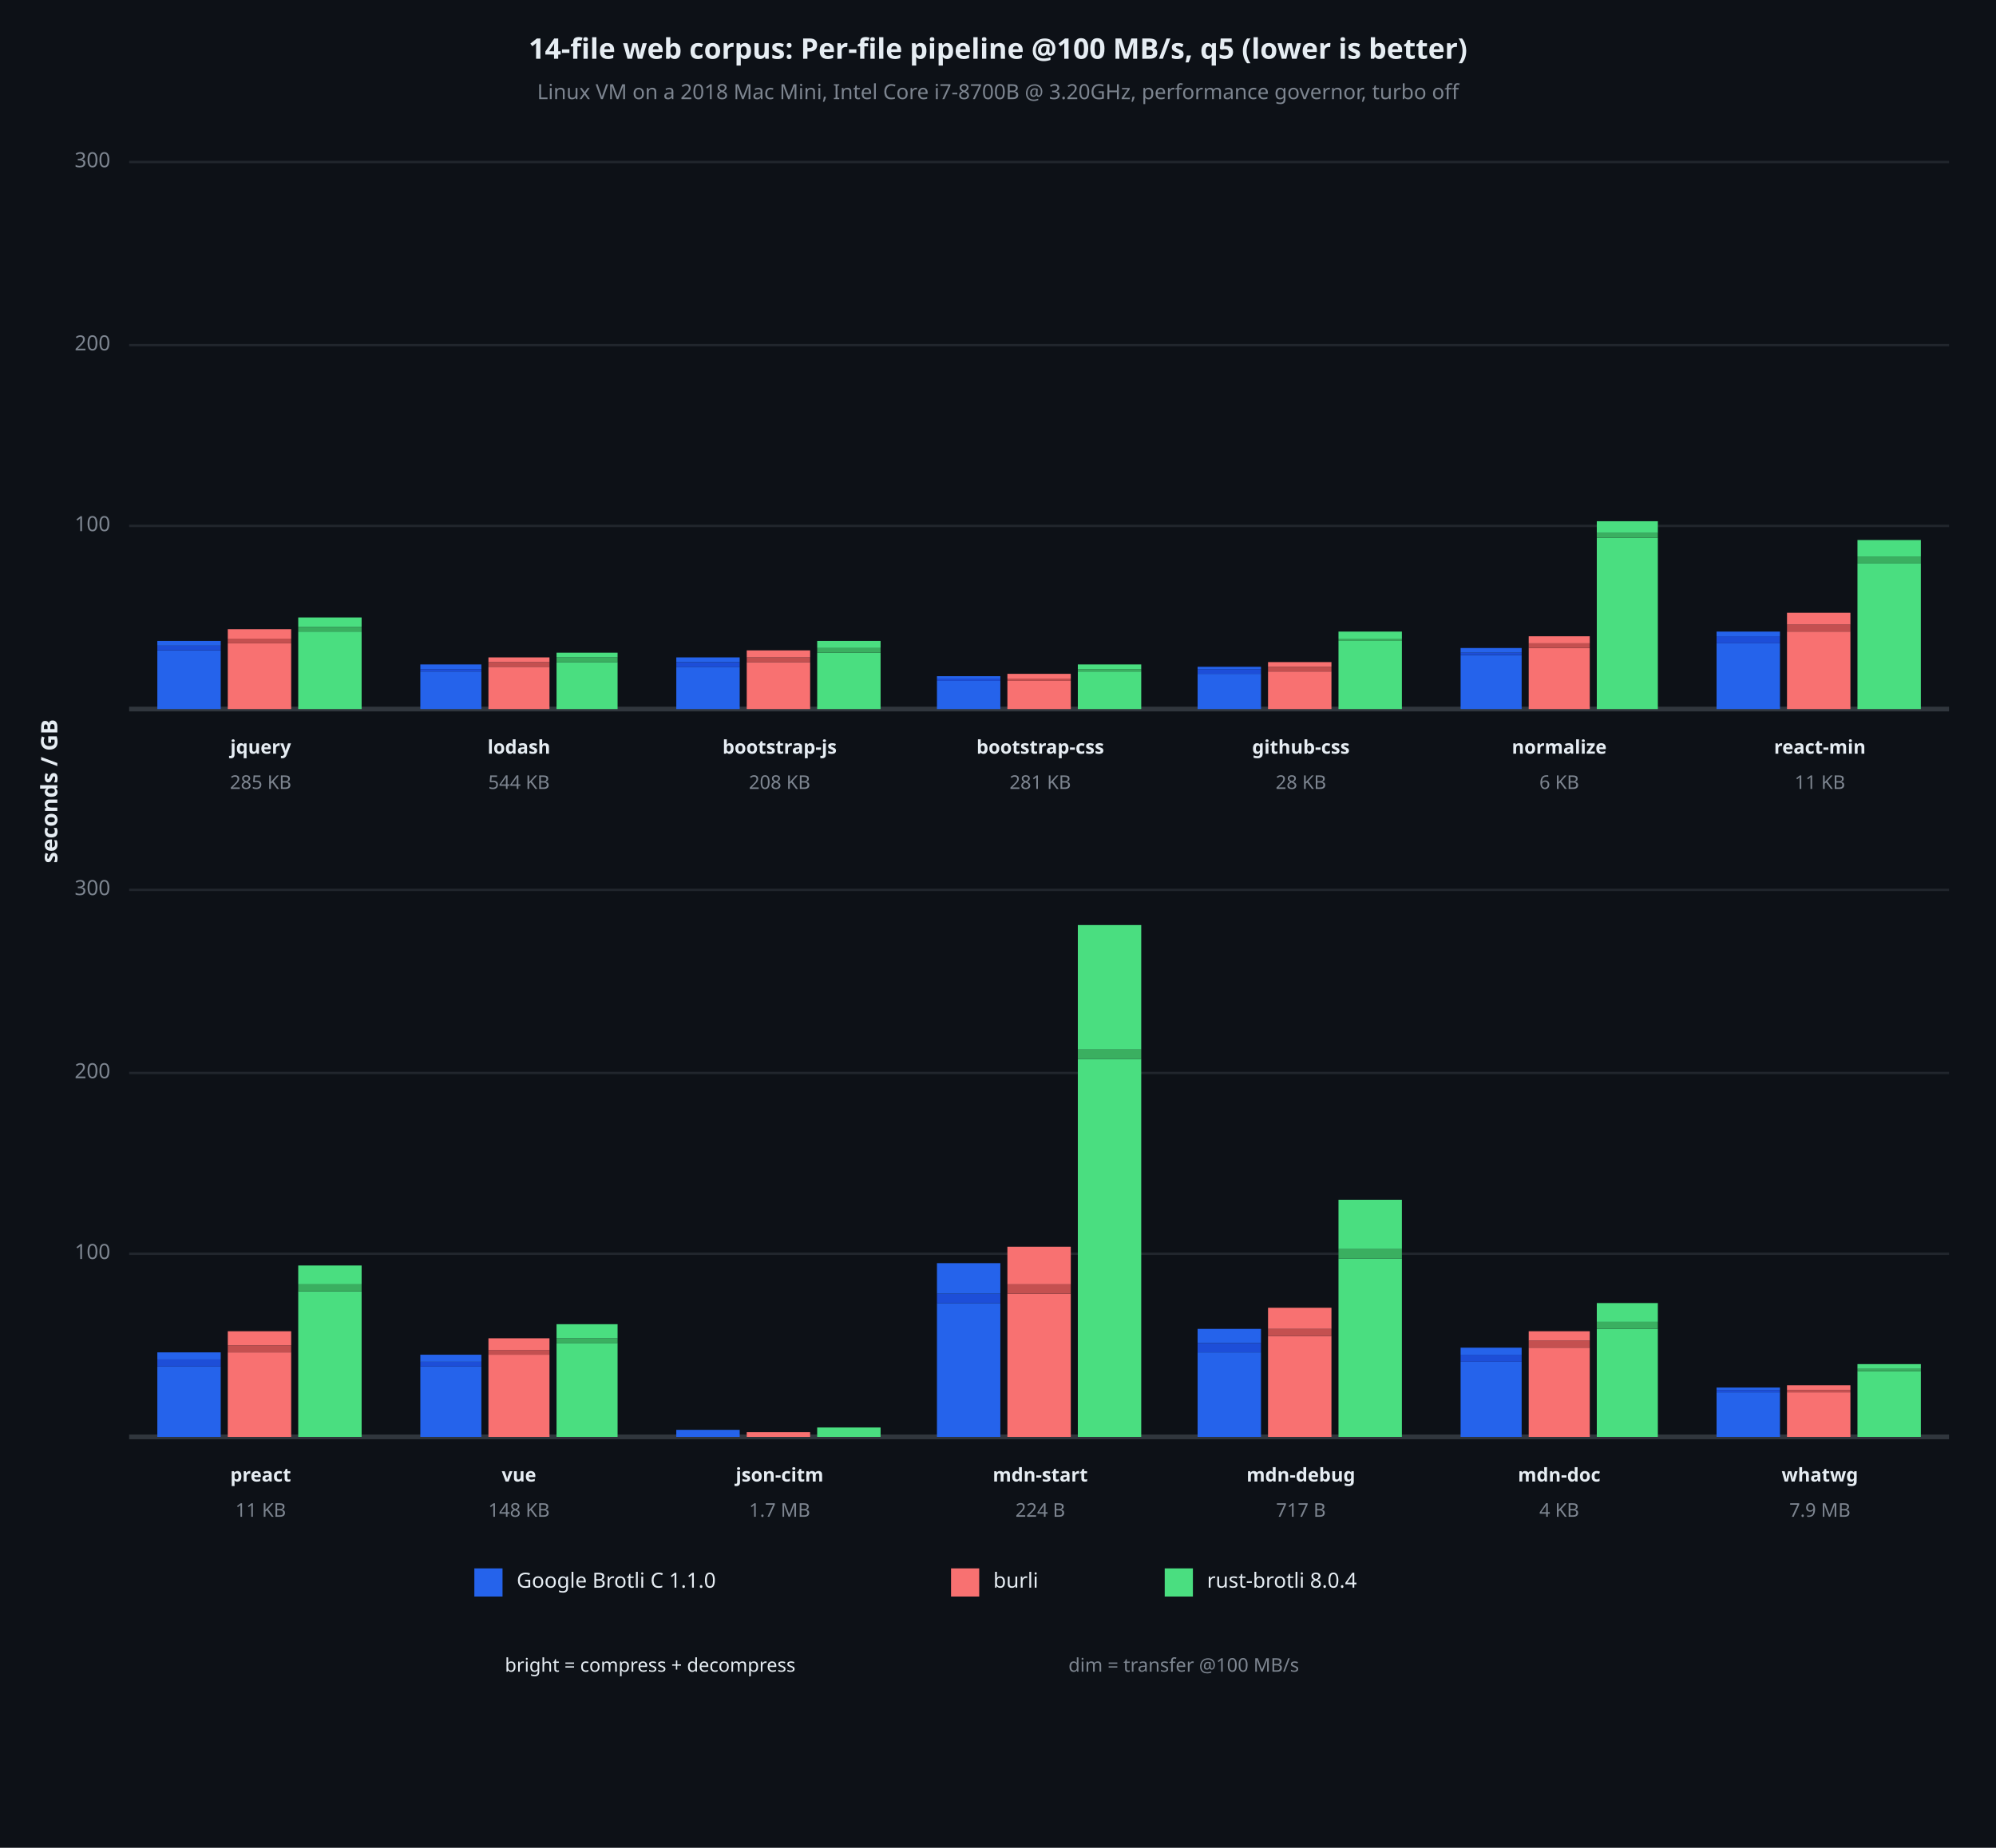
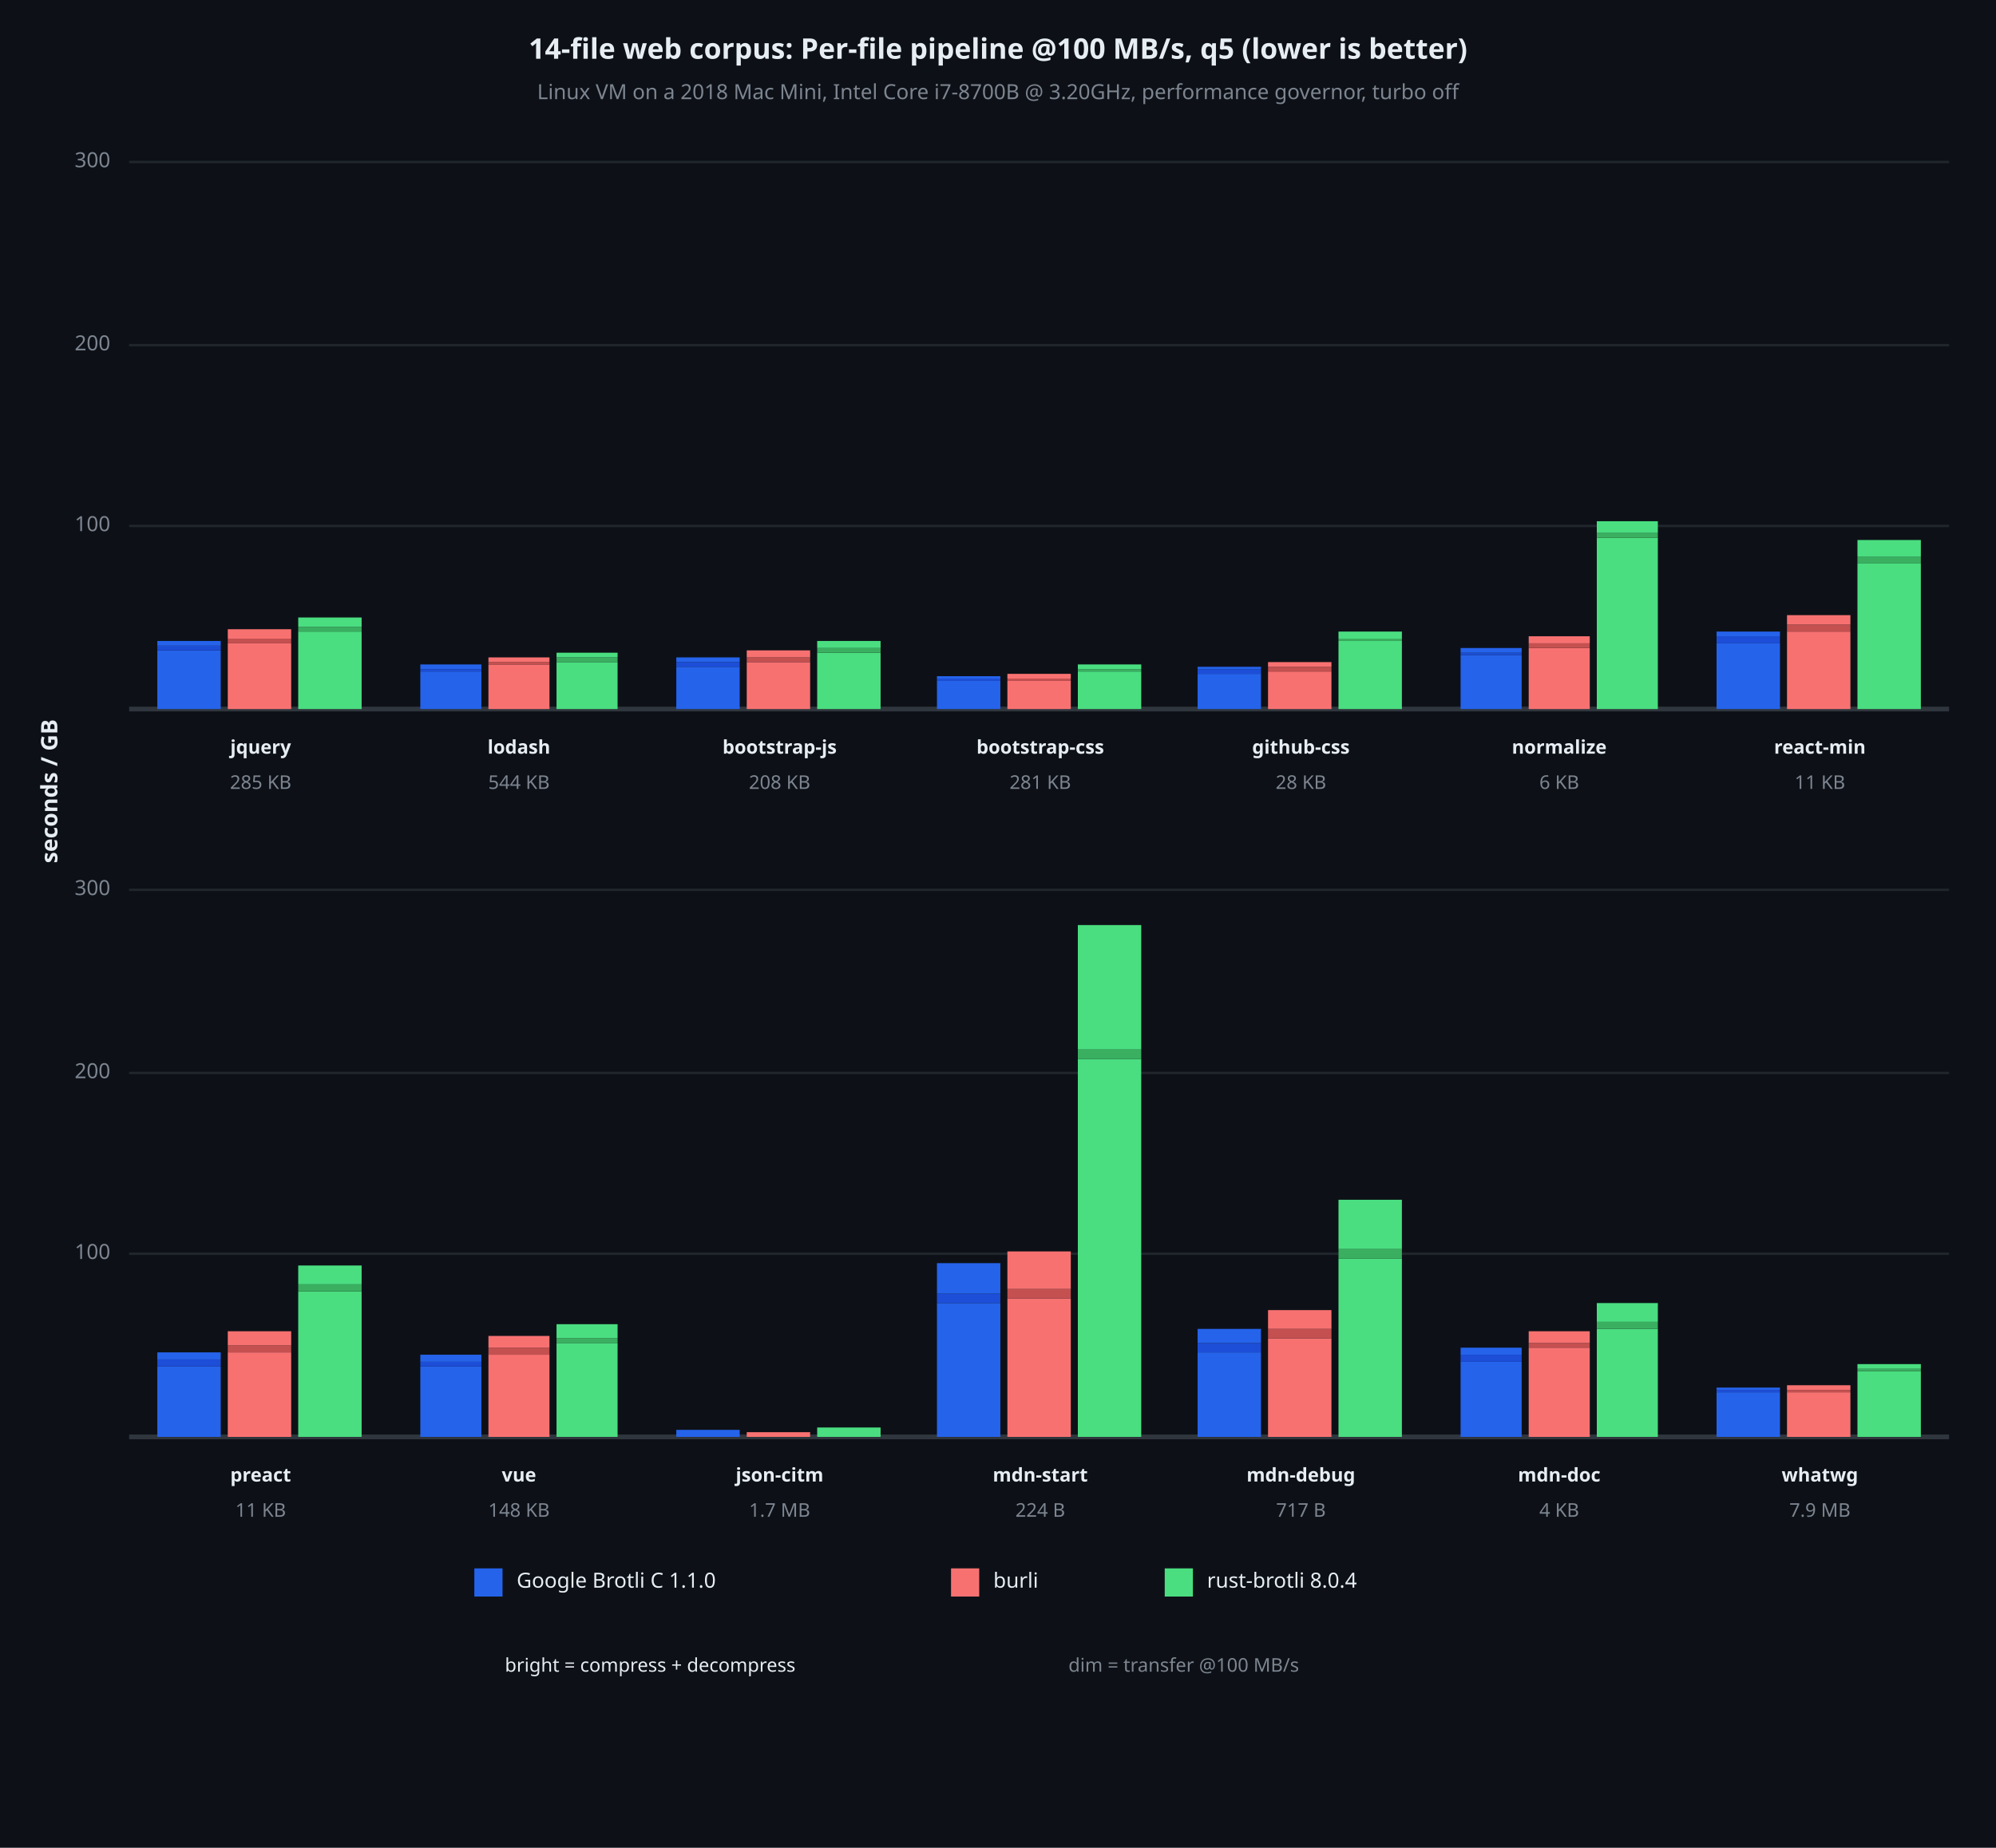
<svg xmlns="http://www.w3.org/2000/svg" viewBox="0 0 850 787" font-family="system-ui, -apple-system, sans-serif">
  <rect x="0" y="0" width="850" height="787" opacity="1" fill="#0D1117" stroke="none" />
  <text x="425" y="22" dy="0.5ex" text-anchor="middle" font-family="sans-serif" font-size="12.097" opacity="1" fill="#E6EDF3" font-weight="bold">
14-file web corpus: Per-file pipeline @100 MB/s, q5 (lower is better)
</text>
  <text x="425" y="40" dy="0.5ex" text-anchor="middle" font-family="sans-serif" font-size="8.871" opacity="1" fill="#7D8590">
Linux VM on a 2018 Mac Mini, Intel Core i7-8700B @ 3.20GHz, performance governor, turbo off
</text>
  <text x="22" y="337" dy="0.5ex" text-anchor="middle" font-family="sans-serif" font-size="9.677" opacity="1" fill="#E6EDF3" font-weight="bold" transform="rotate(270, 22, 337)">
seconds / GB
</text>
  <polyline fill="none" opacity="1" stroke="#21262D" stroke-width="1" points="55,224 830,224 " />
  <text x="47" y="224" dy="0.5ex" text-anchor="end" font-family="sans-serif" font-size="8.871" opacity="1" fill="#7D8590">
100
</text>
  <polyline fill="none" opacity="1" stroke="#21262D" stroke-width="1" points="55,147 830,147 " />
  <text x="47" y="147" dy="0.5ex" text-anchor="end" font-family="sans-serif" font-size="8.871" opacity="1" fill="#7D8590">
200
</text>
  <polyline fill="none" opacity="1" stroke="#21262D" stroke-width="1" points="55,69 830,69 " />
  <text x="47" y="69" dy="0.5ex" text-anchor="end" font-family="sans-serif" font-size="8.871" opacity="1" fill="#7D8590">
300
</text>
  <polyline fill="none" opacity="1" stroke="#30363D" stroke-width="2" points="55,302 830,302 " />
  <rect x="67" y="277" width="27" height="25" opacity="1" fill="#2563EB" stroke="none" />
  <rect x="67" y="275" width="27" height="2" opacity="1" fill="#1D4ED8" stroke="none" />
  <rect x="67" y="273" width="27" height="2" opacity="1" fill="#2563EB" stroke="none" />
  <rect x="97" y="274" width="27" height="28" opacity="1" fill="#F87171" stroke="none" />
  <rect x="97" y="272" width="27" height="2" opacity="1" fill="#C45050" stroke="none" />
  <rect x="97" y="268" width="27" height="4" opacity="1" fill="#F87171" stroke="none" />
  <rect x="127" y="269" width="27" height="33" opacity="1" fill="#4ADE80" stroke="none" />
  <rect x="127" y="267" width="27" height="2" opacity="1" fill="#3AAF60" stroke="none" />
  <rect x="127" y="263" width="27" height="4" opacity="1" fill="#4ADE80" stroke="none" />
  <text x="111" y="319" dy="0.5ex" text-anchor="middle" font-family="sans-serif" font-size="8.065" opacity="1" fill="#E6EDF3" font-weight="bold">
jquery
</text>
  <text x="111" y="334" dy="0.5ex" text-anchor="middle" font-family="sans-serif" font-size="8.065" opacity="1" fill="#7D8590">
285 KB
</text>
  <rect x="179" y="286" width="26" height="16" opacity="1" fill="#2563EB" stroke="none" />
  <rect x="179" y="285" width="26" height="1" opacity="1" fill="#1D4ED8" stroke="none" />
  <rect x="179" y="283" width="26" height="2" opacity="1" fill="#2563EB" stroke="none" />
-   <rect x="208" y="284" width="26" height="18" opacity="1" fill="#F87171" stroke="none" />
-   <rect x="208" y="282" width="26" height="2" opacity="1" fill="#C45050" stroke="none" />
+   <rect x="208" y="283" width="26" height="19" opacity="1" fill="#F87171" stroke="none" />
+   <rect x="208" y="282" width="26" height="1" opacity="1" fill="#C45050" stroke="none" />
  <rect x="208" y="280" width="26" height="2" opacity="1" fill="#F87171" stroke="none" />
  <rect x="237" y="282" width="26" height="20" opacity="1" fill="#4ADE80" stroke="none" />
  <rect x="237" y="280" width="26" height="2" opacity="1" fill="#3AAF60" stroke="none" />
  <rect x="237" y="278" width="26" height="2" opacity="1" fill="#4ADE80" stroke="none" />
  <text x="221" y="319" dy="0.5ex" text-anchor="middle" font-family="sans-serif" font-size="8.065" opacity="1" fill="#E6EDF3" font-weight="bold">
lodash
</text>
  <text x="221" y="334" dy="0.5ex" text-anchor="middle" font-family="sans-serif" font-size="8.065" opacity="1" fill="#7D8590">
544 KB
</text>
  <rect x="288" y="284" width="27" height="18" opacity="1" fill="#2563EB" stroke="none" />
  <rect x="288" y="282" width="27" height="2" opacity="1" fill="#1D4ED8" stroke="none" />
  <rect x="288" y="280" width="27" height="2" opacity="1" fill="#2563EB" stroke="none" />
  <rect x="318" y="282" width="27" height="20" opacity="1" fill="#F87171" stroke="none" />
  <rect x="318" y="280" width="27" height="2" opacity="1" fill="#C45050" stroke="none" />
  <rect x="318" y="277" width="27" height="3" opacity="1" fill="#F87171" stroke="none" />
  <rect x="348" y="278" width="27" height="24" opacity="1" fill="#4ADE80" stroke="none" />
  <rect x="348" y="276" width="27" height="2" opacity="1" fill="#3AAF60" stroke="none" />
  <rect x="348" y="273" width="27" height="3" opacity="1" fill="#4ADE80" stroke="none" />
  <text x="332" y="319" dy="0.5ex" text-anchor="middle" font-family="sans-serif" font-size="8.065" opacity="1" fill="#E6EDF3" font-weight="bold">
bootstrap-js
</text>
  <text x="332" y="334" dy="0.5ex" text-anchor="middle" font-family="sans-serif" font-size="8.065" opacity="1" fill="#7D8590">
208 KB
</text>
  <rect x="399" y="290" width="27" height="12" opacity="1" fill="#2563EB" stroke="none" />
  <rect x="399" y="289" width="27" height="1" opacity="1" fill="#1D4ED8" stroke="none" />
  <rect x="399" y="288" width="27" height="1" opacity="1" fill="#2563EB" stroke="none" />
  <rect x="429" y="290" width="27" height="12" opacity="1" fill="#F87171" stroke="none" />
  <rect x="429" y="289" width="27" height="1" opacity="1" fill="#C45050" stroke="none" />
  <rect x="429" y="287" width="27" height="2" opacity="1" fill="#F87171" stroke="none" />
  <rect x="459" y="286" width="27" height="16" opacity="1" fill="#4ADE80" stroke="none" />
  <rect x="459" y="285" width="27" height="1" opacity="1" fill="#3AAF60" stroke="none" />
  <rect x="459" y="283" width="27" height="2" opacity="1" fill="#4ADE80" stroke="none" />
  <text x="443" y="319" dy="0.5ex" text-anchor="middle" font-family="sans-serif" font-size="8.065" opacity="1" fill="#E6EDF3" font-weight="bold">
bootstrap-css
</text>
  <text x="443" y="334" dy="0.5ex" text-anchor="middle" font-family="sans-serif" font-size="8.065" opacity="1" fill="#7D8590">
281 KB
</text>
  <rect x="510" y="287" width="27" height="15" opacity="1" fill="#2563EB" stroke="none" />
  <rect x="510" y="285" width="27" height="2" opacity="1" fill="#1D4ED8" stroke="none" />
  <rect x="510" y="284" width="27" height="1" opacity="1" fill="#2563EB" stroke="none" />
  <rect x="540" y="286" width="27" height="16" opacity="1" fill="#F87171" stroke="none" />
  <rect x="540" y="284" width="27" height="2" opacity="1" fill="#C45050" stroke="none" />
  <rect x="540" y="282" width="27" height="2" opacity="1" fill="#F87171" stroke="none" />
  <rect x="570" y="273" width="27" height="29" opacity="1" fill="#4ADE80" stroke="none" />
  <rect x="570" y="272" width="27" height="1" opacity="1" fill="#3AAF60" stroke="none" />
  <rect x="570" y="269" width="27" height="3" opacity="1" fill="#4ADE80" stroke="none" />
  <text x="554" y="319" dy="0.5ex" text-anchor="middle" font-family="sans-serif" font-size="8.065" opacity="1" fill="#E6EDF3" font-weight="bold">
github-css
</text>
  <text x="554" y="334" dy="0.5ex" text-anchor="middle" font-family="sans-serif" font-size="8.065" opacity="1" fill="#7D8590">
28 KB
</text>
  <rect x="622" y="279" width="26" height="23" opacity="1" fill="#2563EB" stroke="none" />
  <rect x="622" y="278" width="26" height="1" opacity="1" fill="#1D4ED8" stroke="none" />
  <rect x="622" y="276" width="26" height="2" opacity="1" fill="#2563EB" stroke="none" />
  <rect x="651" y="276" width="26" height="26" opacity="1" fill="#F87171" stroke="none" />
  <rect x="651" y="274" width="26" height="2" opacity="1" fill="#C45050" stroke="none" />
  <rect x="651" y="271" width="26" height="3" opacity="1" fill="#F87171" stroke="none" />
  <rect x="680" y="229" width="26" height="73" opacity="1" fill="#4ADE80" stroke="none" />
  <rect x="680" y="227" width="26" height="2" opacity="1" fill="#3AAF60" stroke="none" />
  <rect x="680" y="222" width="26" height="5" opacity="1" fill="#4ADE80" stroke="none" />
  <text x="664" y="319" dy="0.5ex" text-anchor="middle" font-family="sans-serif" font-size="8.065" opacity="1" fill="#E6EDF3" font-weight="bold">
normalize
</text>
  <text x="664" y="334" dy="0.5ex" text-anchor="middle" font-family="sans-serif" font-size="8.065" opacity="1" fill="#7D8590">
6 KB
</text>
  <rect x="731" y="274" width="27" height="28" opacity="1" fill="#2563EB" stroke="none" />
  <rect x="731" y="271" width="27" height="3" opacity="1" fill="#1D4ED8" stroke="none" />
  <rect x="731" y="269" width="27" height="2" opacity="1" fill="#2563EB" stroke="none" />
  <rect x="761" y="269" width="27" height="33" opacity="1" fill="#F87171" stroke="none" />
  <rect x="761" y="266" width="27" height="3" opacity="1" fill="#C45050" stroke="none" />
-   <rect x="761" y="261" width="27" height="5" opacity="1" fill="#F87171" stroke="none" />
+   <rect x="761" y="262" width="27" height="4" opacity="1" fill="#F87171" stroke="none" />
  <rect x="791" y="240" width="27" height="62" opacity="1" fill="#4ADE80" stroke="none" />
  <rect x="791" y="237" width="27" height="3" opacity="1" fill="#3AAF60" stroke="none" />
  <rect x="791" y="230" width="27" height="7" opacity="1" fill="#4ADE80" stroke="none" />
  <text x="775" y="319" dy="0.5ex" text-anchor="middle" font-family="sans-serif" font-size="8.065" opacity="1" fill="#E6EDF3" font-weight="bold">
react-min
</text>
  <text x="775" y="334" dy="0.5ex" text-anchor="middle" font-family="sans-serif" font-size="8.065" opacity="1" fill="#7D8590">
11 KB
</text>
  <polyline fill="none" opacity="1" stroke="#21262D" stroke-width="1" points="55,534 830,534 " />
  <text x="47" y="534" dy="0.5ex" text-anchor="end" font-family="sans-serif" font-size="8.871" opacity="1" fill="#7D8590">
100
</text>
  <polyline fill="none" opacity="1" stroke="#21262D" stroke-width="1" points="55,457 830,457 " />
  <text x="47" y="457" dy="0.5ex" text-anchor="end" font-family="sans-serif" font-size="8.871" opacity="1" fill="#7D8590">
200
</text>
  <polyline fill="none" opacity="1" stroke="#21262D" stroke-width="1" points="55,379 830,379 " />
  <text x="47" y="379" dy="0.5ex" text-anchor="end" font-family="sans-serif" font-size="8.871" opacity="1" fill="#7D8590">
300
</text>
  <polyline fill="none" opacity="1" stroke="#30363D" stroke-width="2" points="55,612 830,612 " />
  <rect x="67" y="582" width="27" height="30" opacity="1" fill="#2563EB" stroke="none" />
  <rect x="67" y="579" width="27" height="3" opacity="1" fill="#1D4ED8" stroke="none" />
  <rect x="67" y="576" width="27" height="3" opacity="1" fill="#2563EB" stroke="none" />
  <rect x="97" y="576" width="27" height="36" opacity="1" fill="#F87171" stroke="none" />
  <rect x="97" y="573" width="27" height="3" opacity="1" fill="#C45050" stroke="none" />
  <rect x="97" y="567" width="27" height="6" opacity="1" fill="#F87171" stroke="none" />
  <rect x="127" y="550" width="27" height="62" opacity="1" fill="#4ADE80" stroke="none" />
  <rect x="127" y="547" width="27" height="3" opacity="1" fill="#3AAF60" stroke="none" />
  <rect x="127" y="539" width="27" height="8" opacity="1" fill="#4ADE80" stroke="none" />
  <text x="111" y="629" dy="0.5ex" text-anchor="middle" font-family="sans-serif" font-size="8.065" opacity="1" fill="#E6EDF3" font-weight="bold">
preact
</text>
  <text x="111" y="644" dy="0.5ex" text-anchor="middle" font-family="sans-serif" font-size="8.065" opacity="1" fill="#7D8590">
11 KB
</text>
  <rect x="179" y="582" width="26" height="30" opacity="1" fill="#2563EB" stroke="none" />
  <rect x="179" y="580" width="26" height="2" opacity="1" fill="#1D4ED8" stroke="none" />
  <rect x="179" y="577" width="26" height="3" opacity="1" fill="#2563EB" stroke="none" />
  <rect x="208" y="577" width="26" height="35" opacity="1" fill="#F87171" stroke="none" />
-   <rect x="208" y="575" width="26" height="2" opacity="1" fill="#C45050" stroke="none" />
-   <rect x="208" y="570" width="26" height="5" opacity="1" fill="#F87171" stroke="none" />
+   <rect x="208" y="574" width="26" height="3" opacity="1" fill="#C45050" stroke="none" />
+   <rect x="208" y="569" width="26" height="5" opacity="1" fill="#F87171" stroke="none" />
  <rect x="237" y="572" width="26" height="40" opacity="1" fill="#4ADE80" stroke="none" />
  <rect x="237" y="570" width="26" height="2" opacity="1" fill="#3AAF60" stroke="none" />
  <rect x="237" y="564" width="26" height="6" opacity="1" fill="#4ADE80" stroke="none" />
  <text x="221" y="629" dy="0.5ex" text-anchor="middle" font-family="sans-serif" font-size="8.065" opacity="1" fill="#E6EDF3" font-weight="bold">
vue
</text>
  <text x="221" y="644" dy="0.5ex" text-anchor="middle" font-family="sans-serif" font-size="8.065" opacity="1" fill="#7D8590">
148 KB
</text>
  <rect x="288" y="609" width="27" height="3" opacity="1" fill="#2563EB" stroke="none" />
  <rect x="288" y="609" width="27" height="0" opacity="1" fill="#1D4ED8" stroke="none" />
  <rect x="288" y="609" width="27" height="0" opacity="1" fill="#2563EB" stroke="none" />
  <rect x="318" y="610" width="27" height="2" opacity="1" fill="#F87171" stroke="none" />
  <rect x="318" y="610" width="27" height="0" opacity="1" fill="#C45050" stroke="none" />
  <rect x="318" y="610" width="27" height="0" opacity="1" fill="#F87171" stroke="none" />
  <rect x="348" y="608" width="27" height="4" opacity="1" fill="#4ADE80" stroke="none" />
  <rect x="348" y="608" width="27" height="0" opacity="1" fill="#3AAF60" stroke="none" />
  <rect x="348" y="608" width="27" height="0" opacity="1" fill="#4ADE80" stroke="none" />
  <text x="332" y="629" dy="0.5ex" text-anchor="middle" font-family="sans-serif" font-size="8.065" opacity="1" fill="#E6EDF3" font-weight="bold">
json-citm
</text>
  <text x="332" y="644" dy="0.5ex" text-anchor="middle" font-family="sans-serif" font-size="8.065" opacity="1" fill="#7D8590">
1.7 MB
</text>
  <rect x="399" y="555" width="27" height="57" opacity="1" fill="#2563EB" stroke="none" />
  <rect x="399" y="551" width="27" height="4" opacity="1" fill="#1D4ED8" stroke="none" />
  <rect x="399" y="538" width="27" height="13" opacity="1" fill="#2563EB" stroke="none" />
-   <rect x="429" y="551" width="27" height="61" opacity="1" fill="#F87171" stroke="none" />
-   <rect x="429" y="547" width="27" height="4" opacity="1" fill="#C45050" stroke="none" />
-   <rect x="429" y="531" width="27" height="16" opacity="1" fill="#F87171" stroke="none" />
+   <rect x="429" y="553" width="27" height="59" opacity="1" fill="#F87171" stroke="none" />
+   <rect x="429" y="549" width="27" height="4" opacity="1" fill="#C45050" stroke="none" />
+   <rect x="429" y="533" width="27" height="16" opacity="1" fill="#F87171" stroke="none" />
  <rect x="459" y="451" width="27" height="161" opacity="1" fill="#4ADE80" stroke="none" />
  <rect x="459" y="447" width="27" height="4" opacity="1" fill="#3AAF60" stroke="none" />
  <rect x="459" y="394" width="27" height="53" opacity="1" fill="#4ADE80" stroke="none" />
  <text x="443" y="629" dy="0.5ex" text-anchor="middle" font-family="sans-serif" font-size="8.065" opacity="1" fill="#E6EDF3" font-weight="bold">
mdn-start
</text>
  <text x="443" y="644" dy="0.5ex" text-anchor="middle" font-family="sans-serif" font-size="8.065" opacity="1" fill="#7D8590">
224 B
</text>
  <rect x="510" y="576" width="27" height="36" opacity="1" fill="#2563EB" stroke="none" />
  <rect x="510" y="572" width="27" height="4" opacity="1" fill="#1D4ED8" stroke="none" />
  <rect x="510" y="566" width="27" height="6" opacity="1" fill="#2563EB" stroke="none" />
-   <rect x="540" y="569" width="27" height="43" opacity="1" fill="#F87171" stroke="none" />
-   <rect x="540" y="566" width="27" height="3" opacity="1" fill="#C45050" stroke="none" />
-   <rect x="540" y="557" width="27" height="9" opacity="1" fill="#F87171" stroke="none" />
+   <rect x="540" y="570" width="27" height="42" opacity="1" fill="#F87171" stroke="none" />
+   <rect x="540" y="566" width="27" height="4" opacity="1" fill="#C45050" stroke="none" />
+   <rect x="540" y="558" width="27" height="8" opacity="1" fill="#F87171" stroke="none" />
  <rect x="570" y="536" width="27" height="76" opacity="1" fill="#4ADE80" stroke="none" />
  <rect x="570" y="532" width="27" height="4" opacity="1" fill="#3AAF60" stroke="none" />
  <rect x="570" y="511" width="27" height="21" opacity="1" fill="#4ADE80" stroke="none" />
  <text x="554" y="629" dy="0.5ex" text-anchor="middle" font-family="sans-serif" font-size="8.065" opacity="1" fill="#E6EDF3" font-weight="bold">
mdn-debug
</text>
  <text x="554" y="644" dy="0.5ex" text-anchor="middle" font-family="sans-serif" font-size="8.065" opacity="1" fill="#7D8590">
717 B
</text>
  <rect x="622" y="580" width="26" height="32" opacity="1" fill="#2563EB" stroke="none" />
  <rect x="622" y="577" width="26" height="3" opacity="1" fill="#1D4ED8" stroke="none" />
  <rect x="622" y="574" width="26" height="3" opacity="1" fill="#2563EB" stroke="none" />
  <rect x="651" y="574" width="26" height="38" opacity="1" fill="#F87171" stroke="none" />
-   <rect x="651" y="571" width="26" height="3" opacity="1" fill="#C45050" stroke="none" />
-   <rect x="651" y="567" width="26" height="4" opacity="1" fill="#F87171" stroke="none" />
+   <rect x="651" y="572" width="26" height="2" opacity="1" fill="#C45050" stroke="none" />
+   <rect x="651" y="567" width="26" height="5" opacity="1" fill="#F87171" stroke="none" />
  <rect x="680" y="566" width="26" height="46" opacity="1" fill="#4ADE80" stroke="none" />
  <rect x="680" y="563" width="26" height="3" opacity="1" fill="#3AAF60" stroke="none" />
  <rect x="680" y="555" width="26" height="8" opacity="1" fill="#4ADE80" stroke="none" />
  <text x="664" y="629" dy="0.5ex" text-anchor="middle" font-family="sans-serif" font-size="8.065" opacity="1" fill="#E6EDF3" font-weight="bold">
mdn-doc
</text>
  <text x="664" y="644" dy="0.5ex" text-anchor="middle" font-family="sans-serif" font-size="8.065" opacity="1" fill="#7D8590">
4 KB
</text>
  <rect x="731" y="593" width="27" height="19" opacity="1" fill="#2563EB" stroke="none" />
  <rect x="731" y="592" width="27" height="1" opacity="1" fill="#1D4ED8" stroke="none" />
  <rect x="731" y="591" width="27" height="1" opacity="1" fill="#2563EB" stroke="none" />
  <rect x="761" y="593" width="27" height="19" opacity="1" fill="#F87171" stroke="none" />
  <rect x="761" y="592" width="27" height="1" opacity="1" fill="#C45050" stroke="none" />
  <rect x="761" y="590" width="27" height="2" opacity="1" fill="#F87171" stroke="none" />
  <rect x="791" y="584" width="27" height="28" opacity="1" fill="#4ADE80" stroke="none" />
  <rect x="791" y="583" width="27" height="1" opacity="1" fill="#3AAF60" stroke="none" />
  <rect x="791" y="581" width="27" height="2" opacity="1" fill="#4ADE80" stroke="none" />
  <text x="775" y="629" dy="0.5ex" text-anchor="middle" font-family="sans-serif" font-size="8.065" opacity="1" fill="#E6EDF3" font-weight="bold">
whatwg
</text>
  <text x="775" y="644" dy="0.5ex" text-anchor="middle" font-family="sans-serif" font-size="8.065" opacity="1" fill="#7D8590">
7.9 MB
</text>
  <rect x="202" y="668" width="12" height="12" opacity="1" fill="#2563EB" stroke="none" />
  <text x="220" y="674" dy="0.5ex" text-anchor="start" font-family="sans-serif" font-size="8.871" opacity="1" fill="#E6EDF3">
Google Brotli C 1.1.0
</text>
  <rect x="405" y="668" width="12" height="12" opacity="1" fill="#F87171" stroke="none" />
  <text x="423" y="674" dy="0.5ex" text-anchor="start" font-family="sans-serif" font-size="8.871" opacity="1" fill="#E6EDF3">
burli
</text>
  <rect x="496" y="668" width="12" height="12" opacity="1" fill="#4ADE80" stroke="none" />
  <text x="514" y="674" dy="0.5ex" text-anchor="start" font-family="sans-serif" font-size="8.871" opacity="1" fill="#E6EDF3">
rust-brotli 8.0.4
</text>
  <text x="215" y="710" dy="0.5ex" text-anchor="start" font-family="sans-serif" font-size="8.065" opacity="1" fill="#E6EDF3">
bright = compress + decompress
</text>
  <text x="455" y="710" dy="0.5ex" text-anchor="start" font-family="sans-serif" font-size="8.065" opacity="1" fill="#7D8590">
dim = transfer @100 MB/s
</text>
</svg>
